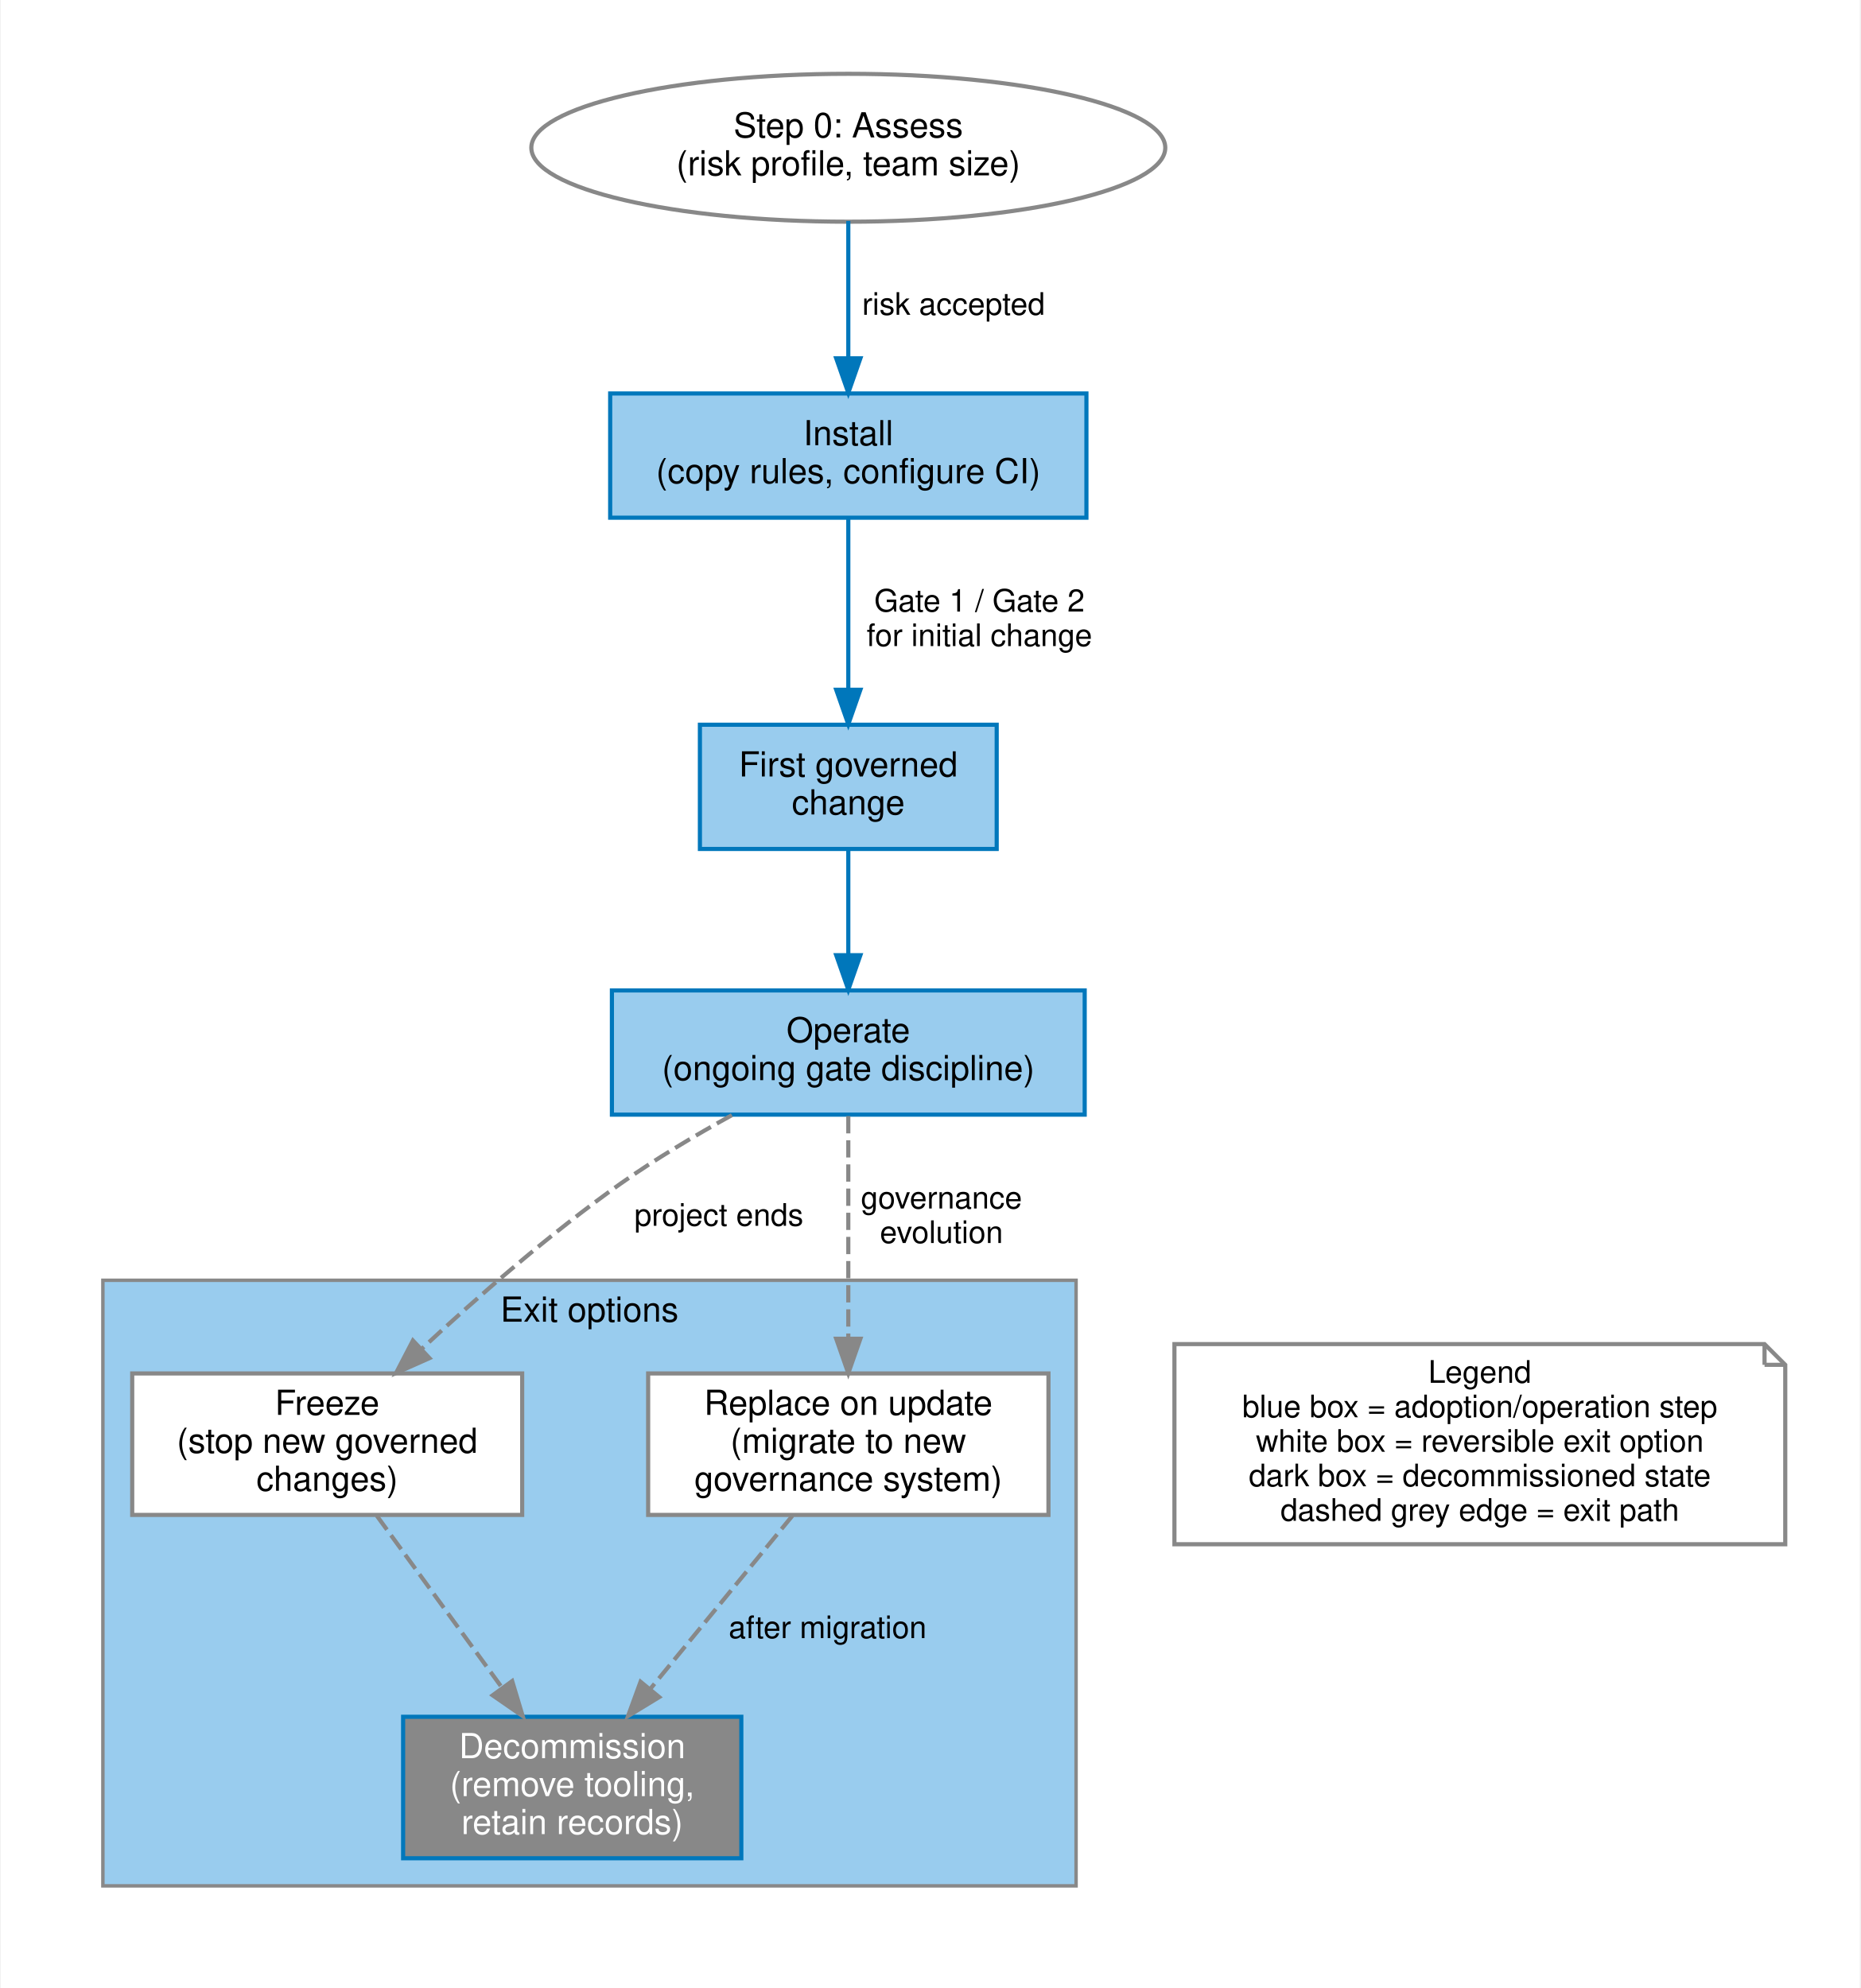
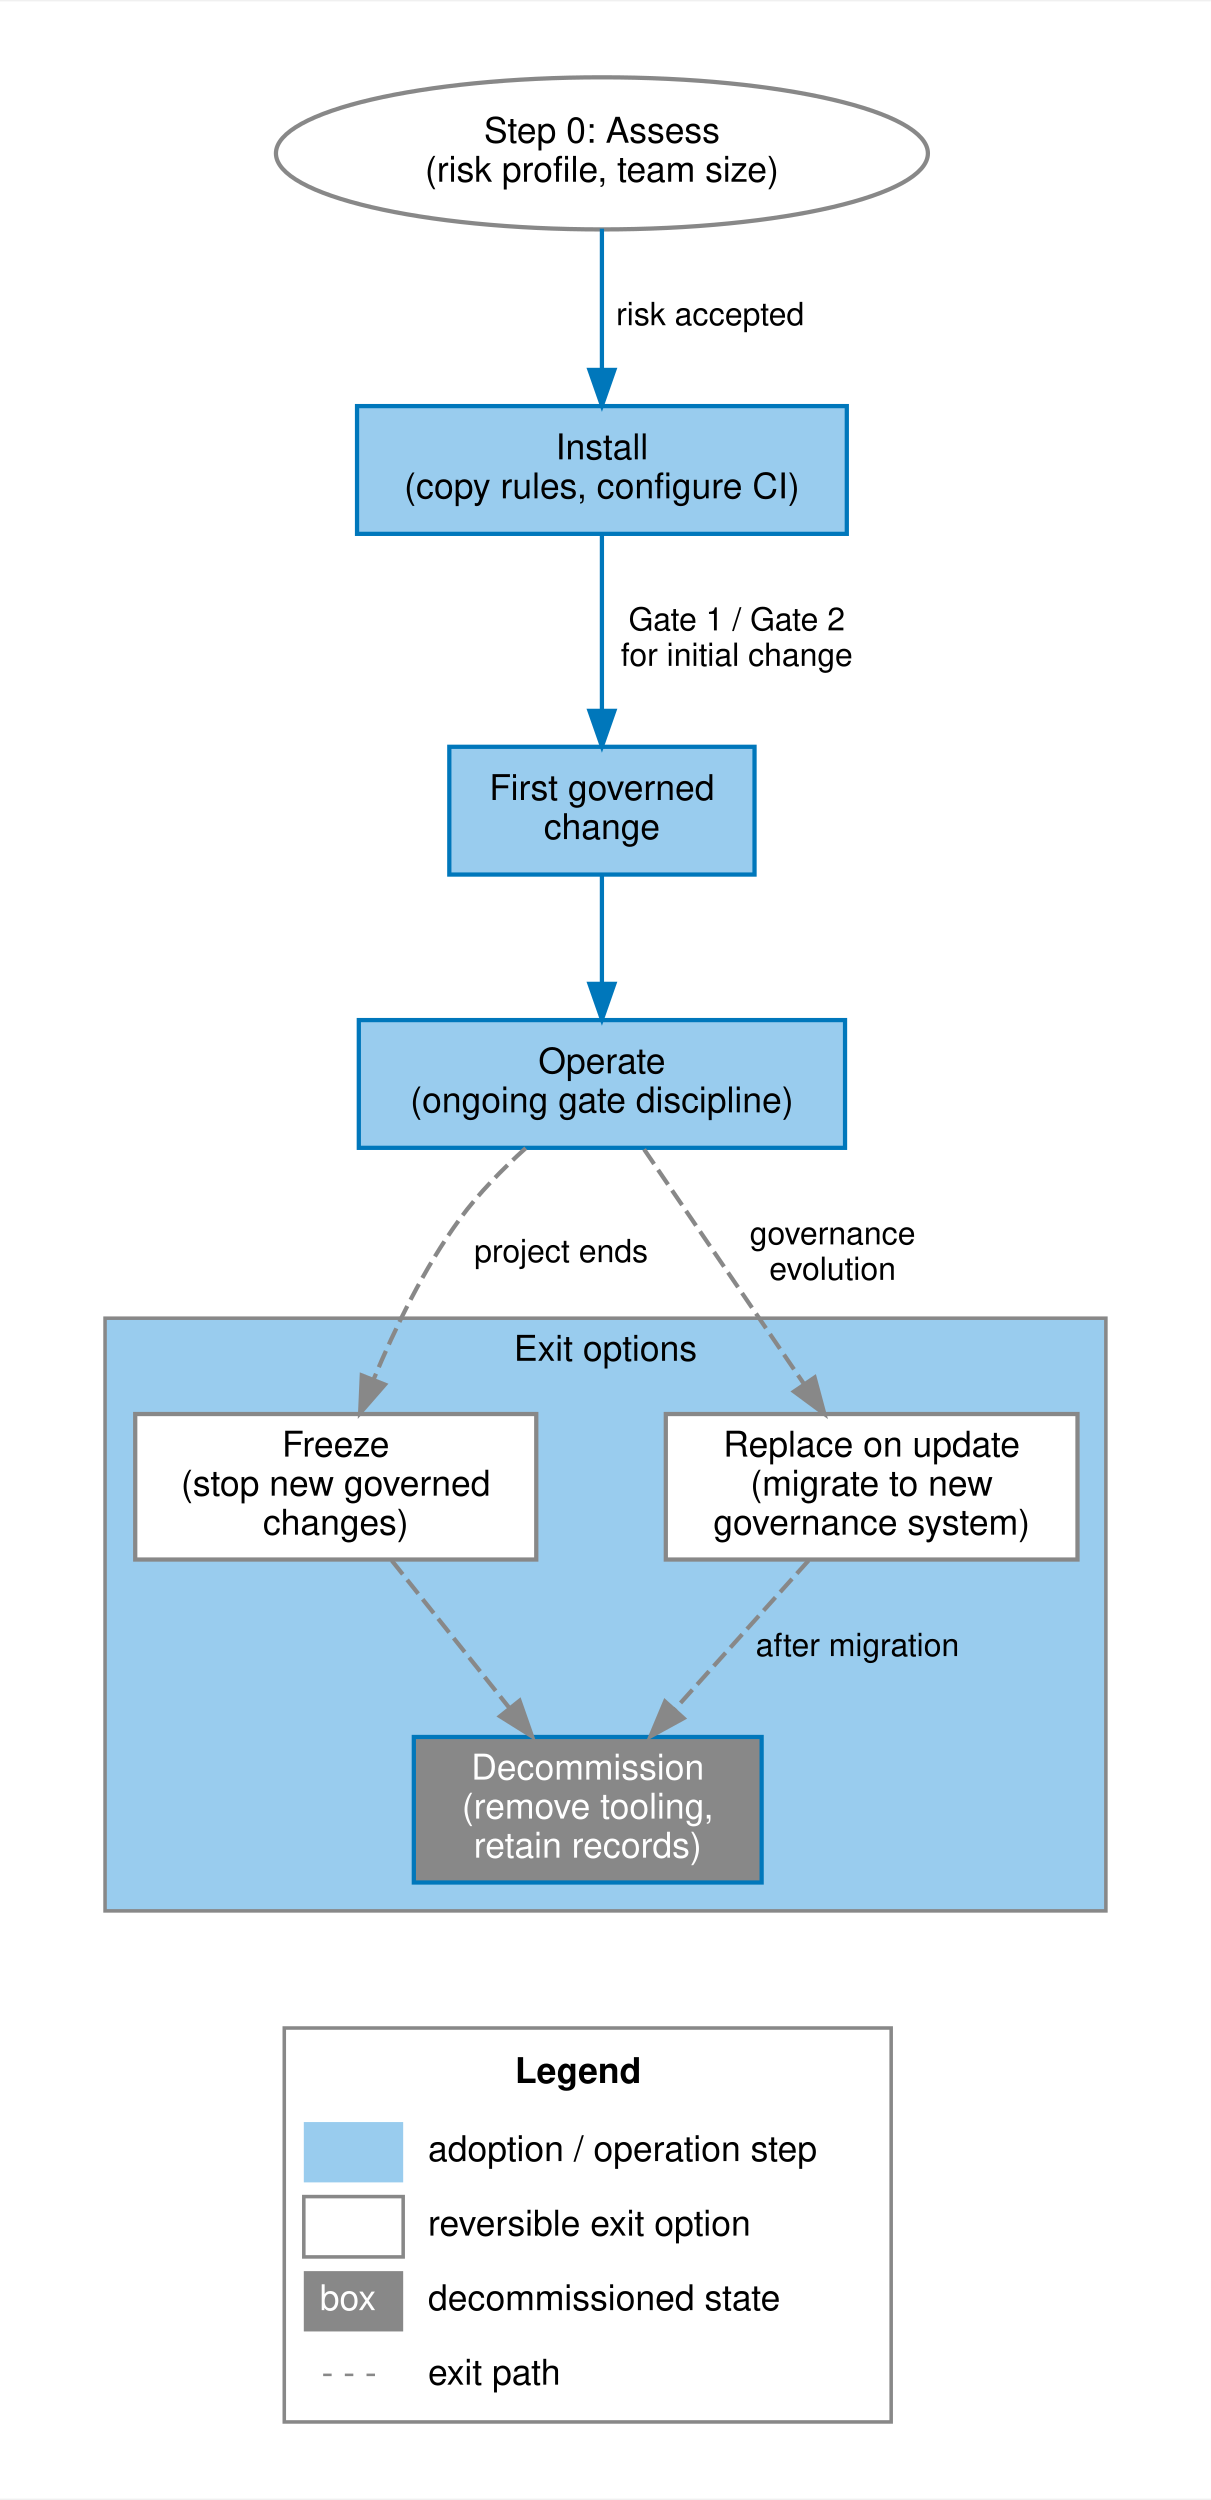
- <svg xmlns="http://www.w3.org/2000/svg" width="539pt" height="576pt" viewBox="0.00 0.00 538.70 576.13">
-   <g id="graph0" class="graph" transform="scale(1 1) rotate(0) translate(21.6 554.53)">
-     <polygon fill="white" stroke="transparent" points="-21.6,21.6 -21.6,-554.53 517.1,-554.53 517.1,21.6 -21.6,21.6" />
+ <svg xmlns="http://www.w3.org/2000/svg" width="341pt" height="704pt" viewBox="0.00 0.00 341.20 703.63">
+   <g id="graph0" class="graph" transform="scale(1 1) rotate(0) translate(21.6 682.03)">
+     <polygon fill="white" stroke="transparent" points="-21.6,21.6 -21.6,-682.03 319.6,-682.03 319.6,21.6 -21.6,21.6" />
    <g id="clust1" class="cluster">
-       <polygon fill="#99ccee" stroke="#888888" points="8,-8 8,-183.5 290,-183.5 290,-8 8,-8" />
-       <text text-anchor="middle" x="149" y="-171.5" font-family="Helvetica,sans-Serif" font-size="10.00">Exit options</text>
+       <polygon fill="#99ccee" stroke="#888888" points="8,-144 8,-311 290,-311 290,-144 8,-144" />
+       <text text-anchor="middle" x="149" y="-299" font-family="Helvetica,sans-Serif" font-size="10.00">Exit options</text>
    </g>
    <g id="node1" class="node">
-       <ellipse fill="white" stroke="#888888" stroke-width="1.2" cx="224" cy="-511.71" rx="91.85" ry="21.43" />
-       <text text-anchor="middle" x="224" y="-514.71" font-family="Helvetica,sans-Serif" font-size="10.00">Step 0: Assess</text>
-       <text text-anchor="middle" x="224" y="-503.71" font-family="Helvetica,sans-Serif" font-size="10.00">(risk profile, team size)</text>
+       <ellipse fill="white" stroke="#888888" stroke-width="1.2" cx="148" cy="-639.21" rx="91.85" ry="21.43" />
+       <text text-anchor="middle" x="148" y="-642.21" font-family="Helvetica,sans-Serif" font-size="10.00">Step 0: Assess</text>
+       <text text-anchor="middle" x="148" y="-631.21" font-family="Helvetica,sans-Serif" font-size="10.00">(risk profile, team size)</text>
    </g>
    <g id="node2" class="node">
-       <polygon fill="#99ccee" stroke="#0077bb" stroke-width="1.2" points="293,-440.5 155,-440.5 155,-404.5 293,-404.5 293,-440.5" />
-       <text text-anchor="middle" x="224" y="-425.5" font-family="Helvetica,sans-Serif" font-size="10.00">Install</text>
-       <text text-anchor="middle" x="224" y="-414.5" font-family="Helvetica,sans-Serif" font-size="10.00">(copy rules, configure CI)</text>
+       <polygon fill="#99ccee" stroke="#0077bb" stroke-width="1.2" points="217,-568 79,-568 79,-532 217,-532 217,-568" />
+       <text text-anchor="middle" x="148" y="-553" font-family="Helvetica,sans-Serif" font-size="10.00">Install</text>
+       <text text-anchor="middle" x="148" y="-542" font-family="Helvetica,sans-Serif" font-size="10.00">(copy rules, configure CI)</text>
    </g>
    <g id="edge1" class="edge">
-       <path fill="none" stroke="#0077bb" stroke-width="1.2" d="M224,-490.49C224,-478.69 224,-463.66 224,-450.82" />
-       <polygon fill="#0077bb" stroke="#0077bb" stroke-width="1.2" points="227.5,-450.68 224,-440.68 220.5,-450.68 227.5,-450.68" />
-       <text text-anchor="middle" x="254.5" y="-463.3" font-family="Helvetica,sans-Serif" font-size="9.00">risk accepted</text>
+       <path fill="none" stroke="#0077bb" stroke-width="1.2" d="M148,-617.99C148,-606.19 148,-591.16 148,-578.32" />
+       <polygon fill="#0077bb" stroke="#0077bb" stroke-width="1.2" points="151.5,-578.18 148,-568.18 144.5,-578.18 151.5,-578.18" />
+       <text text-anchor="middle" x="178.5" y="-590.8" font-family="Helvetica,sans-Serif" font-size="9.00">risk accepted</text>
    </g>
    <g id="node3" class="node">
-       <polygon fill="#99ccee" stroke="#0077bb" stroke-width="1.2" points="267,-344.5 181,-344.5 181,-308.5 267,-308.5 267,-344.5" />
-       <text text-anchor="middle" x="224" y="-329.5" font-family="Helvetica,sans-Serif" font-size="10.00">First governed</text>
-       <text text-anchor="middle" x="224" y="-318.5" font-family="Helvetica,sans-Serif" font-size="10.00">change</text>
+       <polygon fill="#99ccee" stroke="#0077bb" stroke-width="1.2" points="191,-472 105,-472 105,-436 191,-436 191,-472" />
+       <text text-anchor="middle" x="148" y="-457" font-family="Helvetica,sans-Serif" font-size="10.00">First governed</text>
+       <text text-anchor="middle" x="148" y="-446" font-family="Helvetica,sans-Serif" font-size="10.00">change</text>
    </g>
    <g id="edge2" class="edge">
-       <path fill="none" stroke="#0077bb" stroke-width="1.2" d="M224,-404.26C224,-390.48 224,-370.9 224,-354.97" />
-       <polygon fill="#0077bb" stroke="#0077bb" stroke-width="1.2" points="227.5,-354.63 224,-344.63 220.5,-354.63 227.5,-354.63" />
-       <text text-anchor="middle" x="262" y="-377.3" font-family="Helvetica,sans-Serif" font-size="9.00">Gate 1 / Gate 2</text>
-       <text text-anchor="middle" x="262" y="-367.3" font-family="Helvetica,sans-Serif" font-size="9.00">for initial change</text>
+       <path fill="none" stroke="#0077bb" stroke-width="1.2" d="M148,-531.76C148,-517.98 148,-498.4 148,-482.47" />
+       <polygon fill="#0077bb" stroke="#0077bb" stroke-width="1.2" points="151.5,-482.13 148,-472.13 144.5,-482.13 151.5,-482.13" />
+       <text text-anchor="middle" x="186" y="-504.8" font-family="Helvetica,sans-Serif" font-size="9.00">Gate 1 / Gate 2</text>
+       <text text-anchor="middle" x="186" y="-494.8" font-family="Helvetica,sans-Serif" font-size="9.00">for initial change</text>
    </g>
    <g id="node4" class="node">
-       <polygon fill="#99ccee" stroke="#0077bb" stroke-width="1.2" points="292.5,-267.5 155.5,-267.5 155.5,-231.5 292.5,-231.5 292.5,-267.5" />
-       <text text-anchor="middle" x="224" y="-252.5" font-family="Helvetica,sans-Serif" font-size="10.00">Operate</text>
-       <text text-anchor="middle" x="224" y="-241.5" font-family="Helvetica,sans-Serif" font-size="10.00">(ongoing gate discipline)</text>
+       <polygon fill="#99ccee" stroke="#0077bb" stroke-width="1.2" points="216.5,-395 79.5,-395 79.5,-359 216.5,-359 216.5,-395" />
+       <text text-anchor="middle" x="148" y="-380" font-family="Helvetica,sans-Serif" font-size="10.00">Operate</text>
+       <text text-anchor="middle" x="148" y="-369" font-family="Helvetica,sans-Serif" font-size="10.00">(ongoing gate discipline)</text>
    </g>
    <g id="edge3" class="edge">
-       <path fill="none" stroke="#0077bb" stroke-width="1.2" d="M224,-308.48C224,-299.44 224,-288.1 224,-277.85" />
-       <polygon fill="#0077bb" stroke="#0077bb" stroke-width="1.2" points="227.5,-277.71 224,-267.71 220.5,-277.71 227.5,-277.71" />
+       <path fill="none" stroke="#0077bb" stroke-width="1.2" d="M148,-435.98C148,-426.94 148,-415.6 148,-405.35" />
+       <polygon fill="#0077bb" stroke="#0077bb" stroke-width="1.2" points="151.5,-405.21 148,-395.21 144.5,-405.21 151.5,-405.21" />
    </g>
    <g id="node5" class="node">
-       <polygon fill="white" stroke="#888888" stroke-width="1.2" points="129.5,-156.5 16.5,-156.5 16.5,-115.5 129.5,-115.5 129.5,-156.5" />
-       <text text-anchor="middle" x="73" y="-144.5" font-family="Helvetica,sans-Serif" font-size="10.00">Freeze</text>
-       <text text-anchor="middle" x="73" y="-133.5" font-family="Helvetica,sans-Serif" font-size="10.00">(stop new governed</text>
-       <text text-anchor="middle" x="73" y="-122.5" font-family="Helvetica,sans-Serif" font-size="10.00">changes)</text>
+       <polygon fill="white" stroke="#888888" stroke-width="1.2" points="129.5,-284 16.5,-284 16.5,-243 129.5,-243 129.5,-284" />
+       <text text-anchor="middle" x="73" y="-272" font-family="Helvetica,sans-Serif" font-size="10.00">Freeze</text>
+       <text text-anchor="middle" x="73" y="-261" font-family="Helvetica,sans-Serif" font-size="10.00">(stop new governed</text>
+       <text text-anchor="middle" x="73" y="-250" font-family="Helvetica,sans-Serif" font-size="10.00">changes)</text>
    </g>
    <g id="edge4" class="edge">
-       <path fill="none" stroke="#888888" stroke-width="1.2" stroke-dasharray="5,2" d="M190.27,-231.36C179.66,-225.51 168.08,-218.63 158,-211.5 137.62,-197.09 116.51,-178.61 100.42,-163.66" />
-       <polygon fill="#888888" stroke="#888888" stroke-width="1.2" points="102.64,-160.94 92.96,-156.64 97.84,-166.04 102.64,-160.94" />
-       <text text-anchor="middle" x="186.5" y="-199.3" font-family="Helvetica,sans-Serif" font-size="9.00">project ends</text>
+       <path fill="none" stroke="#888888" stroke-width="1.2" stroke-dasharray="5,2" d="M126.53,-358.92C120.04,-353.07 113.25,-346.18 108,-339 97.92,-325.23 89.63,-308.09 83.65,-293.72" />
+       <polygon fill="#888888" stroke="#888888" stroke-width="1.2" points="86.84,-292.29 79.88,-284.3 80.34,-294.88 86.84,-292.29" />
+       <text text-anchor="middle" x="136.5" y="-326.8" font-family="Helvetica,sans-Serif" font-size="9.00">project ends</text>
    </g>
    <g id="node6" class="node">
-       <polygon fill="white" stroke="#888888" stroke-width="1.2" points="282,-156.5 166,-156.5 166,-115.5 282,-115.5 282,-156.5" />
-       <text text-anchor="middle" x="224" y="-144.5" font-family="Helvetica,sans-Serif" font-size="10.00">Replace on update</text>
-       <text text-anchor="middle" x="224" y="-133.5" font-family="Helvetica,sans-Serif" font-size="10.00">(migrate to new</text>
-       <text text-anchor="middle" x="224" y="-122.5" font-family="Helvetica,sans-Serif" font-size="10.00">governance system)</text>
+       <polygon fill="white" stroke="#888888" stroke-width="1.2" points="282,-284 166,-284 166,-243 282,-243 282,-284" />
+       <text text-anchor="middle" x="224" y="-272" font-family="Helvetica,sans-Serif" font-size="10.00">Replace on update</text>
+       <text text-anchor="middle" x="224" y="-261" font-family="Helvetica,sans-Serif" font-size="10.00">(migrate to new</text>
+       <text text-anchor="middle" x="224" y="-250" font-family="Helvetica,sans-Serif" font-size="10.00">governance system)</text>
    </g>
    <g id="edge5" class="edge">
-       <path fill="none" stroke="#888888" stroke-width="1.2" stroke-dasharray="5,2" d="M224,-231.08C224,-213.87 224,-187.21 224,-166.66" />
-       <polygon fill="#888888" stroke="#888888" stroke-width="1.2" points="227.5,-166.55 224,-156.55 220.5,-166.55 227.5,-166.55" />
-       <text text-anchor="middle" x="251" y="-204.3" font-family="Helvetica,sans-Serif" font-size="9.00">governance</text>
-       <text text-anchor="middle" x="251" y="-194.3" font-family="Helvetica,sans-Serif" font-size="9.00">evolution</text>
+       <path fill="none" stroke="#888888" stroke-width="1.2" stroke-dasharray="5,2" d="M159.88,-358.58C171.93,-340.89 190.78,-313.23 204.93,-292.47" />
+       <polygon fill="#888888" stroke="#888888" stroke-width="1.2" points="207.93,-294.28 210.67,-284.05 202.15,-290.34 207.93,-294.28" />
+       <text text-anchor="middle" x="213" y="-331.8" font-family="Helvetica,sans-Serif" font-size="9.00">governance</text>
+       <text text-anchor="middle" x="213" y="-321.8" font-family="Helvetica,sans-Serif" font-size="9.00">evolution</text>
+     </g>
+     <g id="node7" class="node">
+       <polygon fill="#888888" stroke="#0077bb" stroke-width="1.2" points="193,-193 95,-193 95,-152 193,-152 193,-193" />
+       <text text-anchor="middle" x="144" y="-181" font-family="Helvetica,sans-Serif" font-size="10.00" fill="white">Decommission</text>
+       <text text-anchor="middle" x="144" y="-170" font-family="Helvetica,sans-Serif" font-size="10.00" fill="white">(remove tooling,</text>
+       <text text-anchor="middle" x="144" y="-159" font-family="Helvetica,sans-Serif" font-size="10.00" fill="white">retain records)</text>
+     </g>
+     <g id="edge6" class="edge">
+       <path fill="none" stroke="#888888" stroke-width="1.2" stroke-dasharray="5,2" d="M88.76,-242.75C98.5,-230.53 111.15,-214.67 121.89,-201.21" />
+       <polygon fill="#888888" stroke="#888888" stroke-width="1.2" points="124.79,-203.2 128.29,-193.2 119.31,-198.83 124.79,-203.2" />
+     </g>
+     <g id="edge7" class="edge">
+       <path fill="none" stroke="#888888" stroke-width="1.2" stroke-dasharray="5,2" d="M206.25,-242.75C195.16,-230.42 180.74,-214.37 168.57,-200.83" />
+       <polygon fill="#888888" stroke="#888888" stroke-width="1.2" points="170.99,-198.29 161.7,-193.2 165.79,-202.97 170.99,-198.29" />
+       <text text-anchor="middle" x="220" y="-215.8" font-family="Helvetica,sans-Serif" font-size="9.00">after migration</text>
    </g>
    <g id="node8" class="node">
-       <polygon fill="white" stroke="#888888" stroke-width="1.2" points="489.5,-165 318.5,-165 318.5,-107 495.5,-107 495.5,-159 489.5,-165" />
-       <polyline fill="none" stroke="#888888" stroke-width="1.2" points="489.5,-165 489.5,-159 " />
-       <polyline fill="none" stroke="#888888" stroke-width="1.2" points="495.5,-159 489.5,-159 " />
-       <text text-anchor="middle" x="407" y="-153.8" font-family="Helvetica,sans-Serif" font-size="9.00">Legend</text>
-       <text text-anchor="middle" x="407" y="-143.8" font-family="Helvetica,sans-Serif" font-size="9.00">blue box = adoption/operation step</text>
-       <text text-anchor="middle" x="407" y="-133.8" font-family="Helvetica,sans-Serif" font-size="9.00">white box = reversible exit option</text>
-       <text text-anchor="middle" x="407" y="-123.8" font-family="Helvetica,sans-Serif" font-size="9.00">dark box = decommissioned state</text>
-       <text text-anchor="middle" x="407" y="-113.8" font-family="Helvetica,sans-Serif" font-size="9.00">dashed grey edge = exit path</text>
-     </g>
-     <g id="node7" class="node">
-       <polygon fill="#888888" stroke="#0077bb" stroke-width="1.2" points="193,-57 95,-57 95,-16 193,-16 193,-57" />
-       <text text-anchor="middle" x="144" y="-45" font-family="Helvetica,sans-Serif" font-size="10.00" fill="white">Decommission</text>
-       <text text-anchor="middle" x="144" y="-34" font-family="Helvetica,sans-Serif" font-size="10.00" fill="white">(remove tooling,</text>
-       <text text-anchor="middle" x="144" y="-23" font-family="Helvetica,sans-Serif" font-size="10.00" fill="white">retain records)</text>
-     </g>
-     <g id="edge6" class="edge">
-       <path fill="none" stroke="#888888" stroke-width="1.2" stroke-dasharray="5,2" d="M87.37,-115.27C97.76,-101 111.95,-81.51 123.53,-65.61" />
-       <polygon fill="#888888" stroke="#888888" stroke-width="1.2" points="126.6,-67.35 129.65,-57.2 120.94,-63.22 126.6,-67.35" />
-     </g>
-     <g id="edge7" class="edge">
-       <path fill="none" stroke="#888888" stroke-width="1.2" stroke-dasharray="5,2" d="M207.81,-115.27C195.99,-100.86 179.81,-81.14 166.7,-65.17" />
-       <polygon fill="#888888" stroke="#888888" stroke-width="1.2" points="169.21,-62.71 160.17,-57.2 163.8,-67.15 169.21,-62.71" />
-       <text text-anchor="middle" x="218" y="-79.8" font-family="Helvetica,sans-Serif" font-size="9.00">after migration</text>
+       <polygon fill="#99ccee" stroke="transparent" stroke-width="1.2" points="229.5,-111 58.5,-111 58.5,0 229.5,0 229.5,-111" />
+       <polygon fill="white" stroke="transparent" points="58.5,0 58.5,-111 229.5,-111 229.5,0 58.5,0" />
+       <text text-anchor="start" x="123.5" y="-95.5" font-family="Helvetica,sans-Serif" font-weight="bold" font-size="10.00">Legend</text>
+       <polygon fill="#99ccee" stroke="transparent" points="64,-67.5 64,-84.5 92,-84.5 92,-67.5 64,-67.5" />
+       <text text-anchor="start" x="99" y="-73.5" font-family="Helvetica,sans-Serif" font-size="10.00">adoption / operation step</text>
+       <polygon fill="none" stroke="#888888" points="64,-46.5 64,-63.5 92,-63.5 92,-46.5 64,-46.5" />
+       <text text-anchor="start" x="99" y="-52.5" font-family="Helvetica,sans-Serif" font-size="10.00">reversible exit option</text>
+       <polygon fill="#888888" stroke="transparent" points="64,-25.5 64,-42.5 92,-42.5 92,-25.5 64,-25.5" />
+       <text text-anchor="start" x="68.5" y="-31.5" font-family="Helvetica,sans-Serif" font-size="10.00" fill="white">box</text>
+       <text text-anchor="start" x="99" y="-31.5" font-family="Helvetica,sans-Serif" font-size="10.00">decommissioned state</text>
+       <text text-anchor="start" x="69" y="-10.5" font-family="Helvetica,sans-Serif" font-size="10.00" fill="#888888">- - -</text>
+       <text text-anchor="start" x="99" y="-10.5" font-family="Helvetica,sans-Serif" font-size="10.00">exit path</text>
+       <polygon fill="none" stroke="#888888" points="58.5,0 58.5,-111 229.5,-111 229.5,0 58.5,0" />
    </g>
  </g>
</svg>
